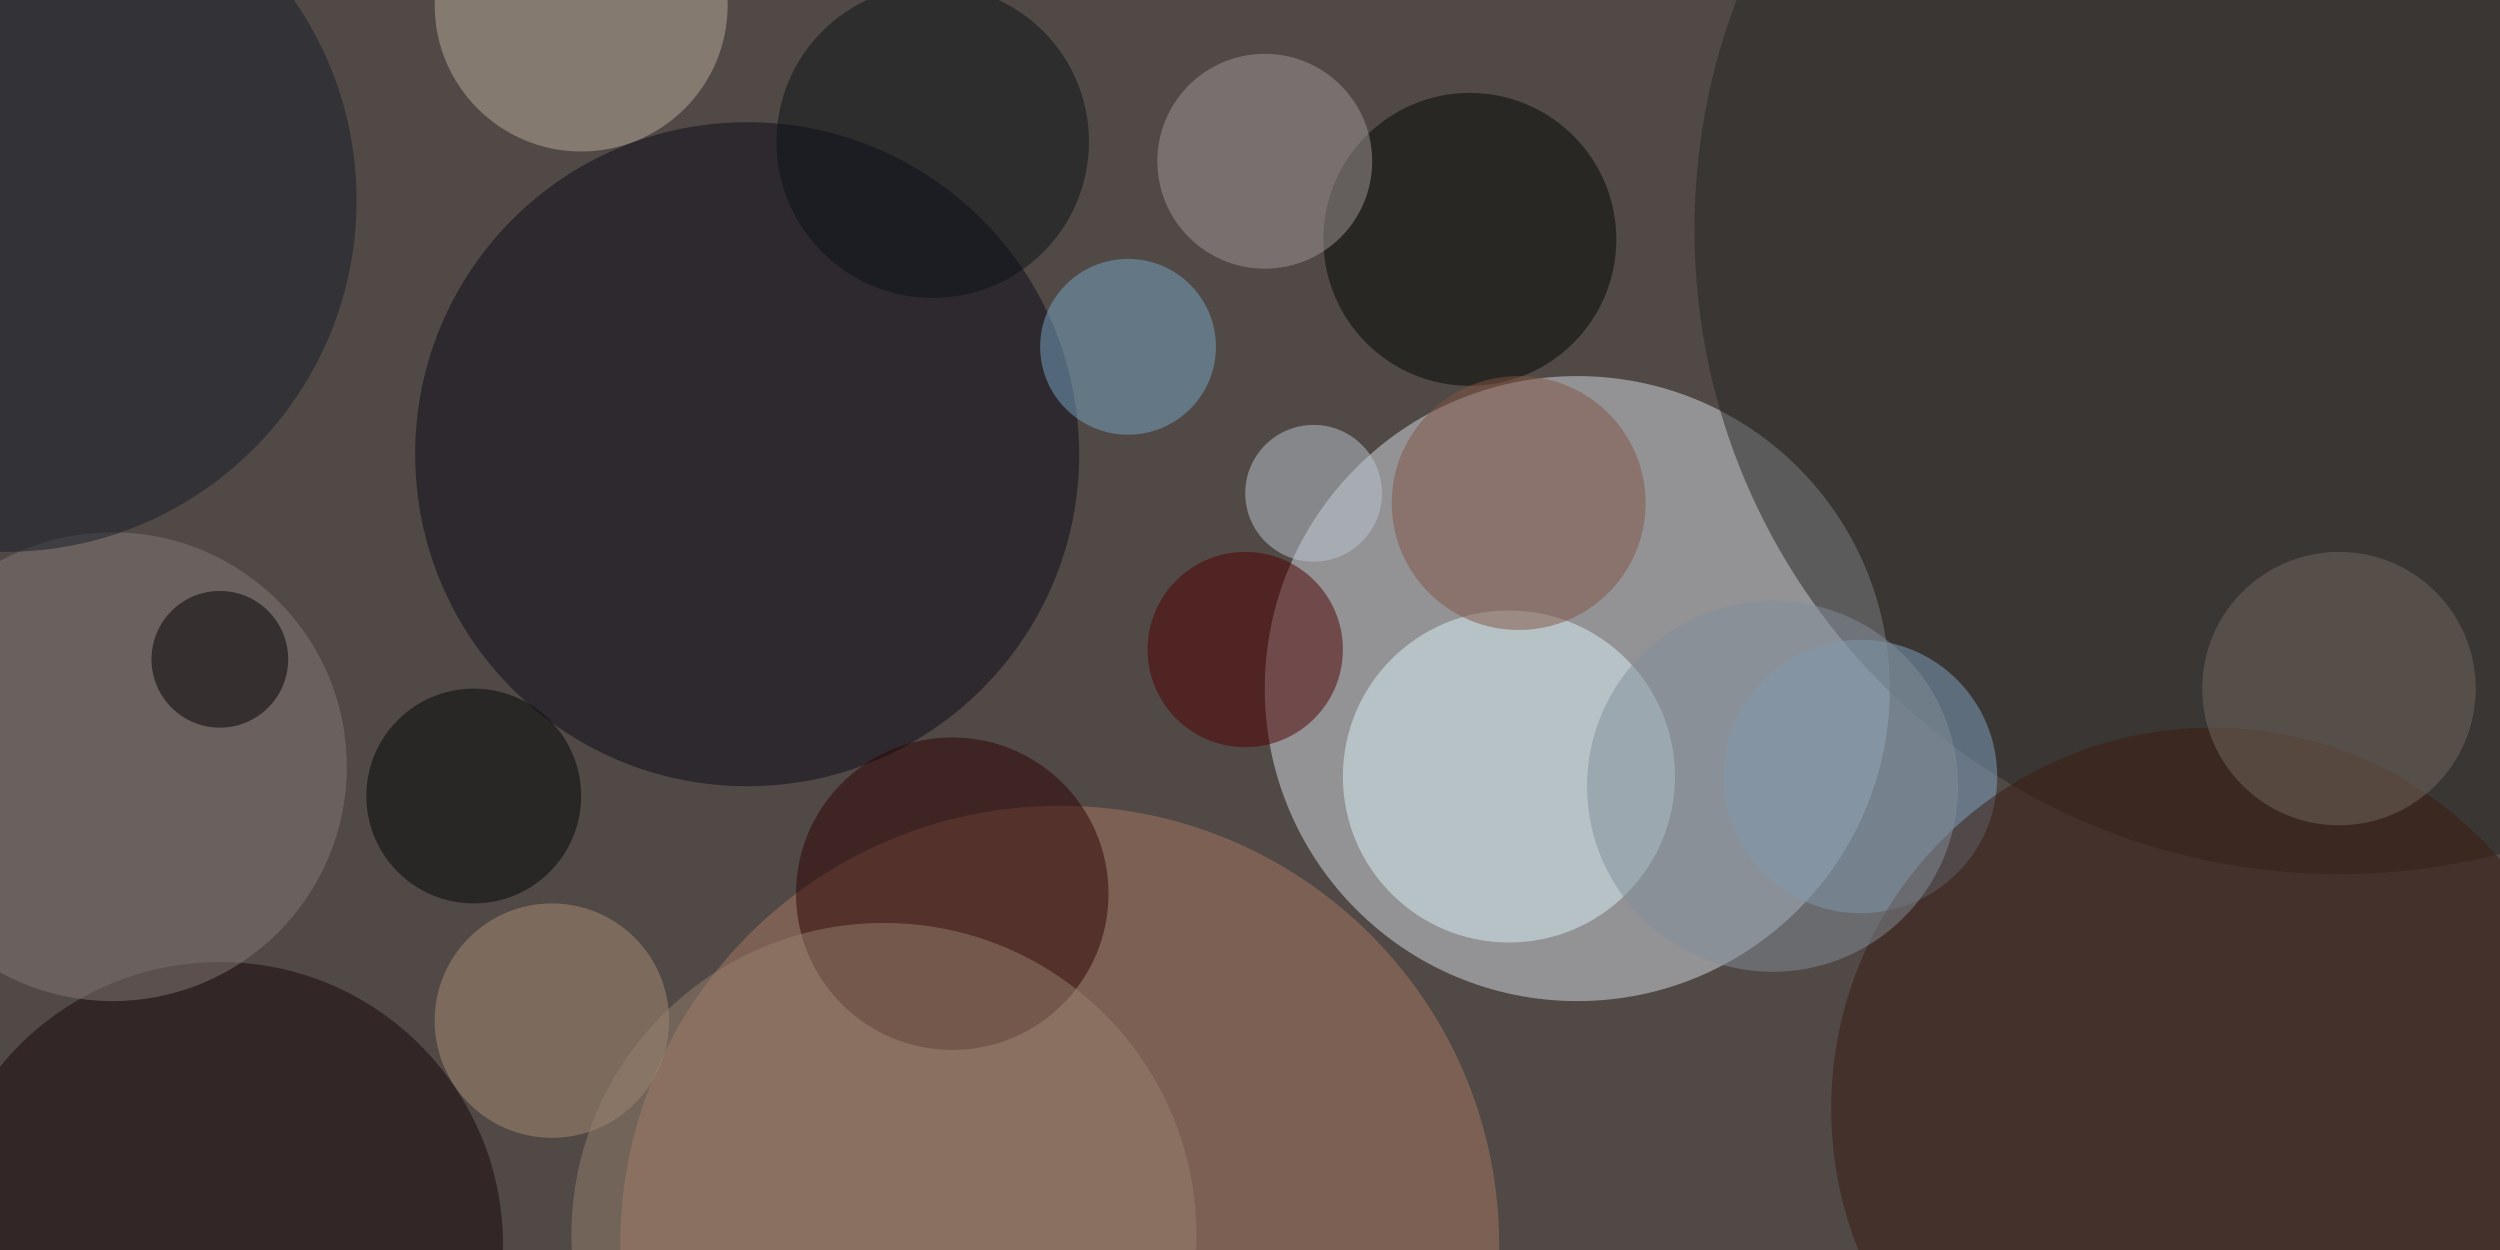
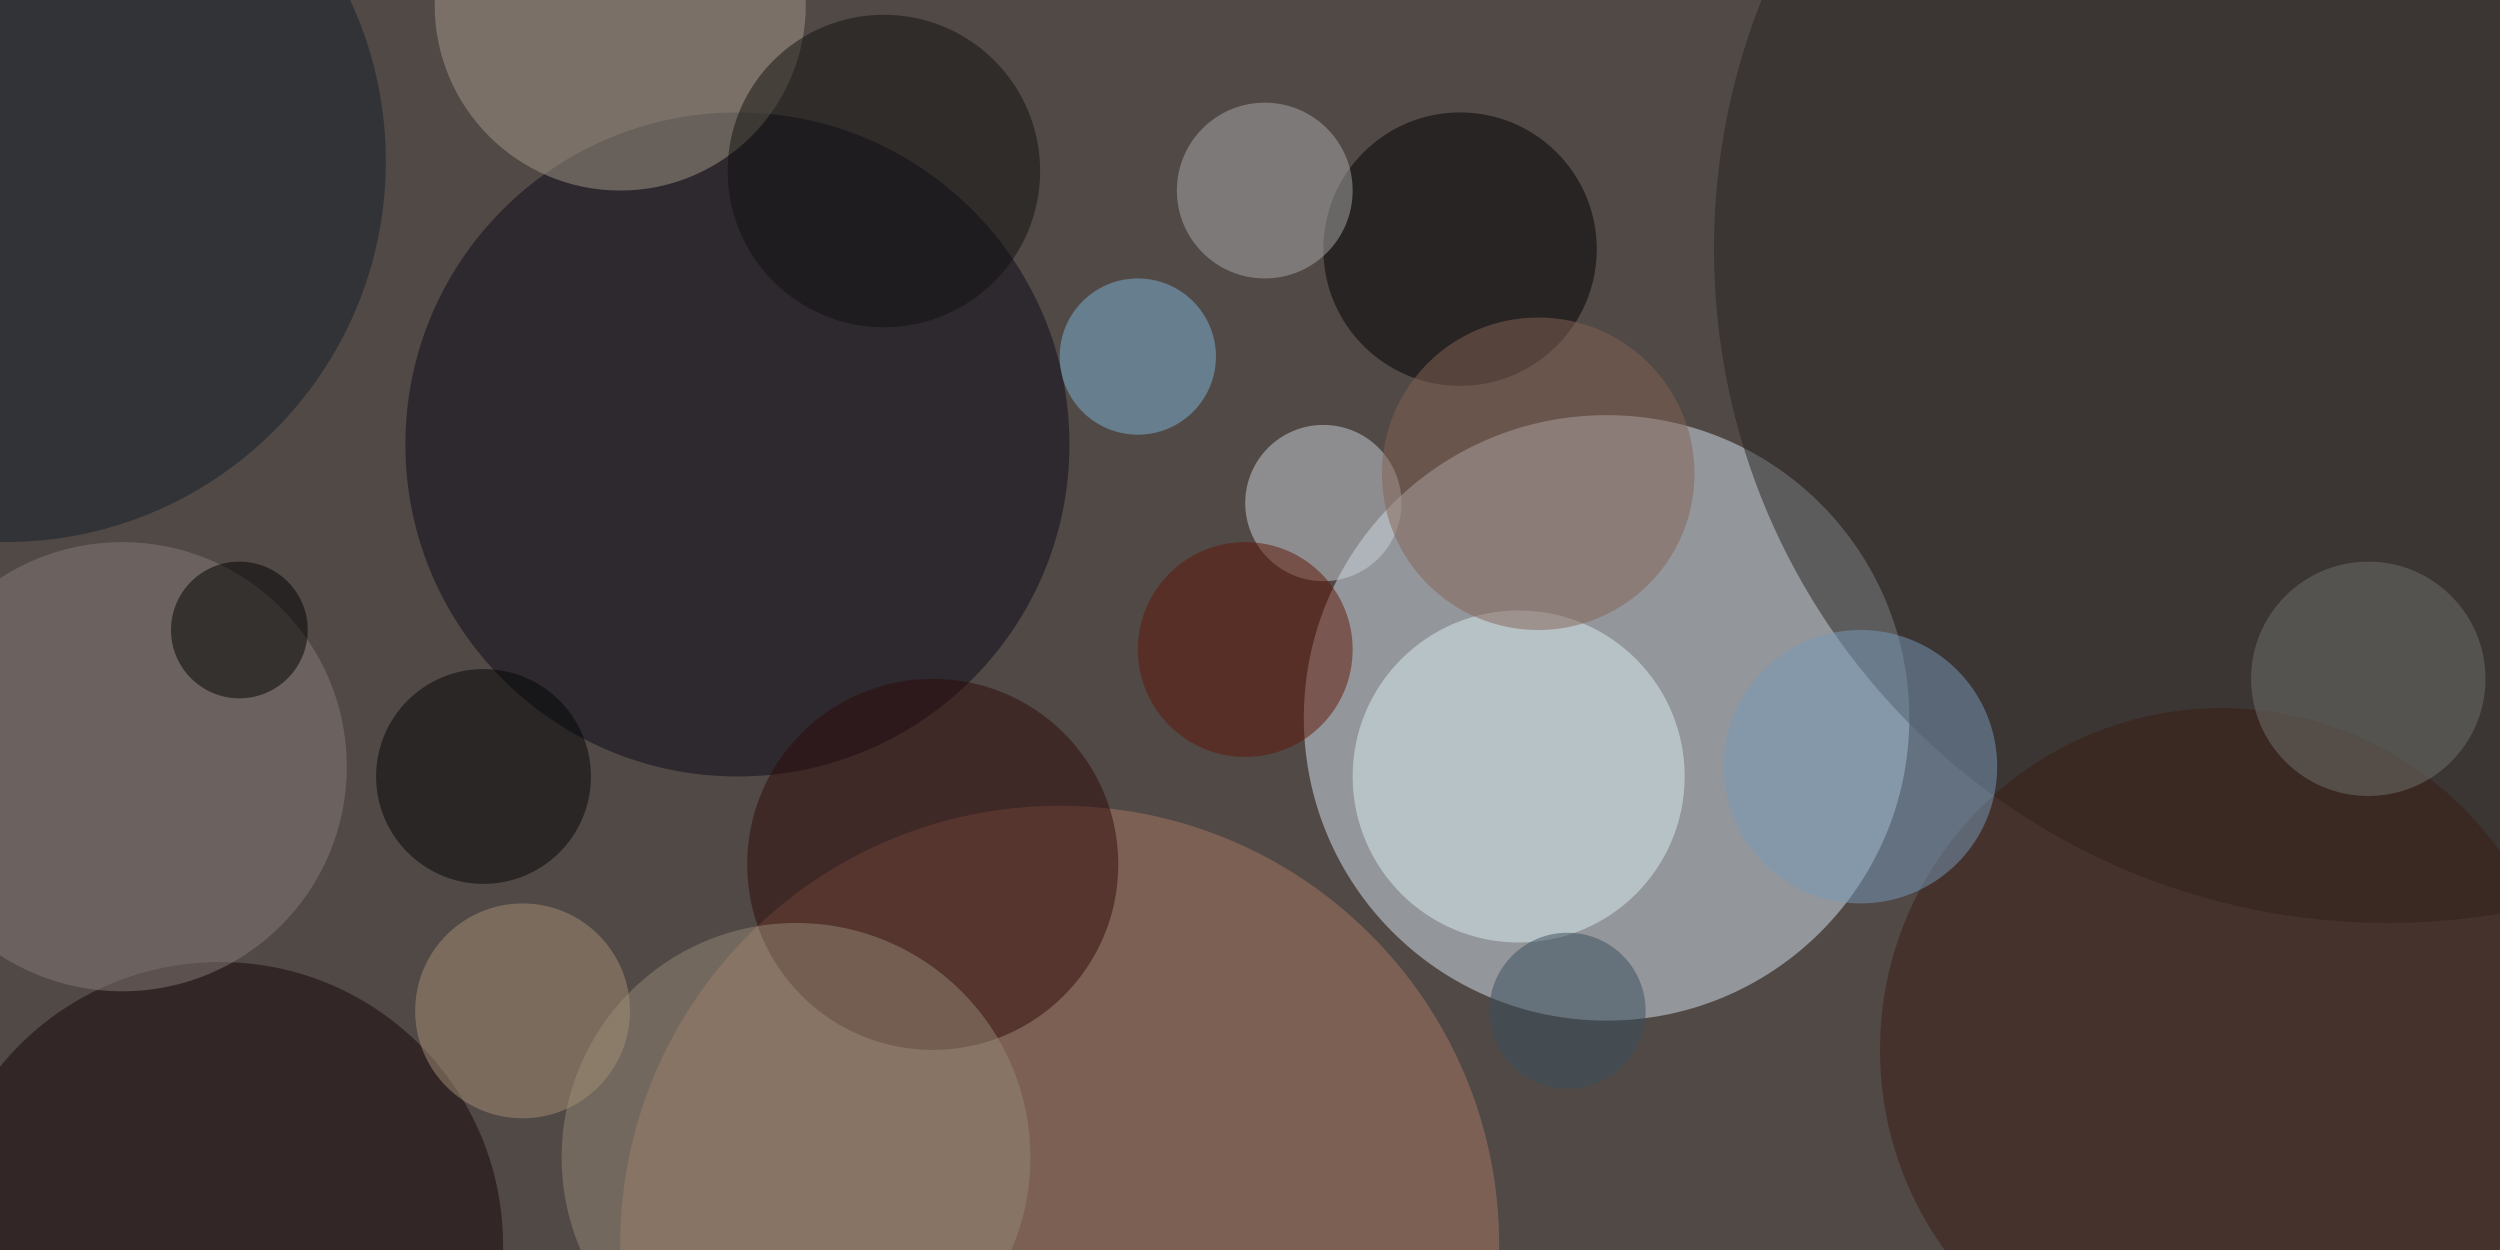
<svg xmlns="http://www.w3.org/2000/svg" viewBox="0 0 400 200">
  <path fill="#514946" d="M0 0h400v200H0z" />
  <g transform="translate(.8 .8) scale(1.5625)" fill-opacity=".5">
-     <ellipse fill="#d6dfe7" cx="161" cy="70" rx="32" ry="32" />
-     <ellipse fill="#0a0b16" cx="76" cy="46" rx="34" ry="34" />
+     <ellipse fill="#d6e5ef" cx="164" cy="73" rx="31" ry="31" />
+     <ellipse fill="#0b0b16" cx="75" cy="45" rx="34" ry="34" />
    <ellipse fill="#a97963" cx="108" cy="127" rx="45" ry="45" />
-     <ellipse fill="#252420" cx="239" cy="23" rx="66" ry="66" />
-     <ellipse fill="#dcf2f7" cx="154" cy="79" rx="17" ry="17" />
-     <ellipse fill="#2d0200" cx="97" cy="91" rx="16" ry="16" />
-     <ellipse fill="#80a4c5" cx="190" cy="79" rx="14" ry="14" />
+     <ellipse fill="#262320" cx="244" cy="25" rx="69" ry="69" />
+     <ellipse fill="#ddeef2" cx="155" cy="79" rx="17" ry="17" />
+     <ellipse fill="#2e0b09" cx="95" cy="88" rx="19" ry="19" />
    <ellipse fill="#140707" cx="22" cy="127" rx="29" ry="29" />
-     <ellipse fill="#3b1a10" cx="226" cy="113" rx="39" ry="39" />
-     <ellipse fill="#847b77" cx="11" cy="78" rx="24" ry="24" />
-     <ellipse fill="#020700" cx="150" cy="24" rx="15" ry="15" />
-     <ellipse fill="#141d28" cy="20" rx="36" ry="36" />
-     <ellipse fill="#baad9b" cx="59" rx="15" ry="15" />
-     <ellipse fill="#4e0000" cx="127" cy="66" rx="10" ry="10" />
-     <ellipse fill="#a19698" cx="129" cy="16" rx="11" ry="11" />
-     <ellipse fill="#79a6c5" cx="115" cy="35" rx="9" ry="9" />
-     <ellipse fill="#835443" cx="155" cy="51" rx="13" ry="13" />
-     <ellipse fill="#a88f72" cx="56" cy="104" rx="12" ry="12" />
-     <ellipse fill="#0c1316" cx="95" cy="14" rx="16" ry="16" />
-     <ellipse cx="22" cy="67" rx="7" ry="7" />
-     <ellipse fill="#010607" cx="48" cy="81" rx="11" ry="11" />
-     <ellipse fill="#96816e" cx="90" cy="126" rx="32" ry="32" />
-     <ellipse fill="#bdc6ce" cx="134" cy="50" rx="7" ry="7" />
-     <ellipse fill="#73665f" cx="239" cy="70" rx="14" ry="14" />
-     <ellipse fill="#828f98" cx="181" cy="80" rx="19" ry="19" />
+     <ellipse fill="#3b1c13" cx="227" cy="107" rx="35" ry="35" />
+     <ellipse fill="#789abb" cx="190" cy="78" rx="14" ry="14" />
+     <ellipse fill="#867d79" cx="12" cy="78" rx="23" ry="23" />
+     <ellipse fill="#151e29" cy="16" rx="39" ry="39" />
+     <ellipse fill="#000100" cx="149" cy="25" rx="14" ry="14" />
+     <ellipse fill="#a59888" cx="63" rx="19" ry="19" />
+     <ellipse fill="#cbd2d9" cx="135" cy="51" rx="8" ry="8" />
+     <ellipse fill="#856255" cx="157" cy="48" rx="16" ry="16" />
+     <ellipse fill="#a8abaa" cx="129" cy="19" rx="9" ry="9" />
+     <ellipse fill="#948876" cx="81" cy="118" rx="24" ry="24" />
+     <ellipse fill="#7db5d4" cx="116" cy="36" rx="8" ry="8" />
+     <ellipse cx="24" cy="64" rx="7" ry="7" />
+     <ellipse fill="#10110f" cx="90" cy="17" rx="16" ry="16" />
+     <ellipse fill="#030404" cx="49" cy="79" rx="11" ry="11" />
+     <ellipse fill="#a48f75" cx="53" cy="103" rx="11" ry="11" />
+     <ellipse fill="#70736f" cx="242" cy="69" rx="12" ry="12" />
+     <ellipse fill="#611707" cx="127" cy="66" rx="11" ry="11" />
+     <ellipse fill="#384f5c" cx="160" cy="103" rx="8" ry="8" />
  </g>
</svg>
